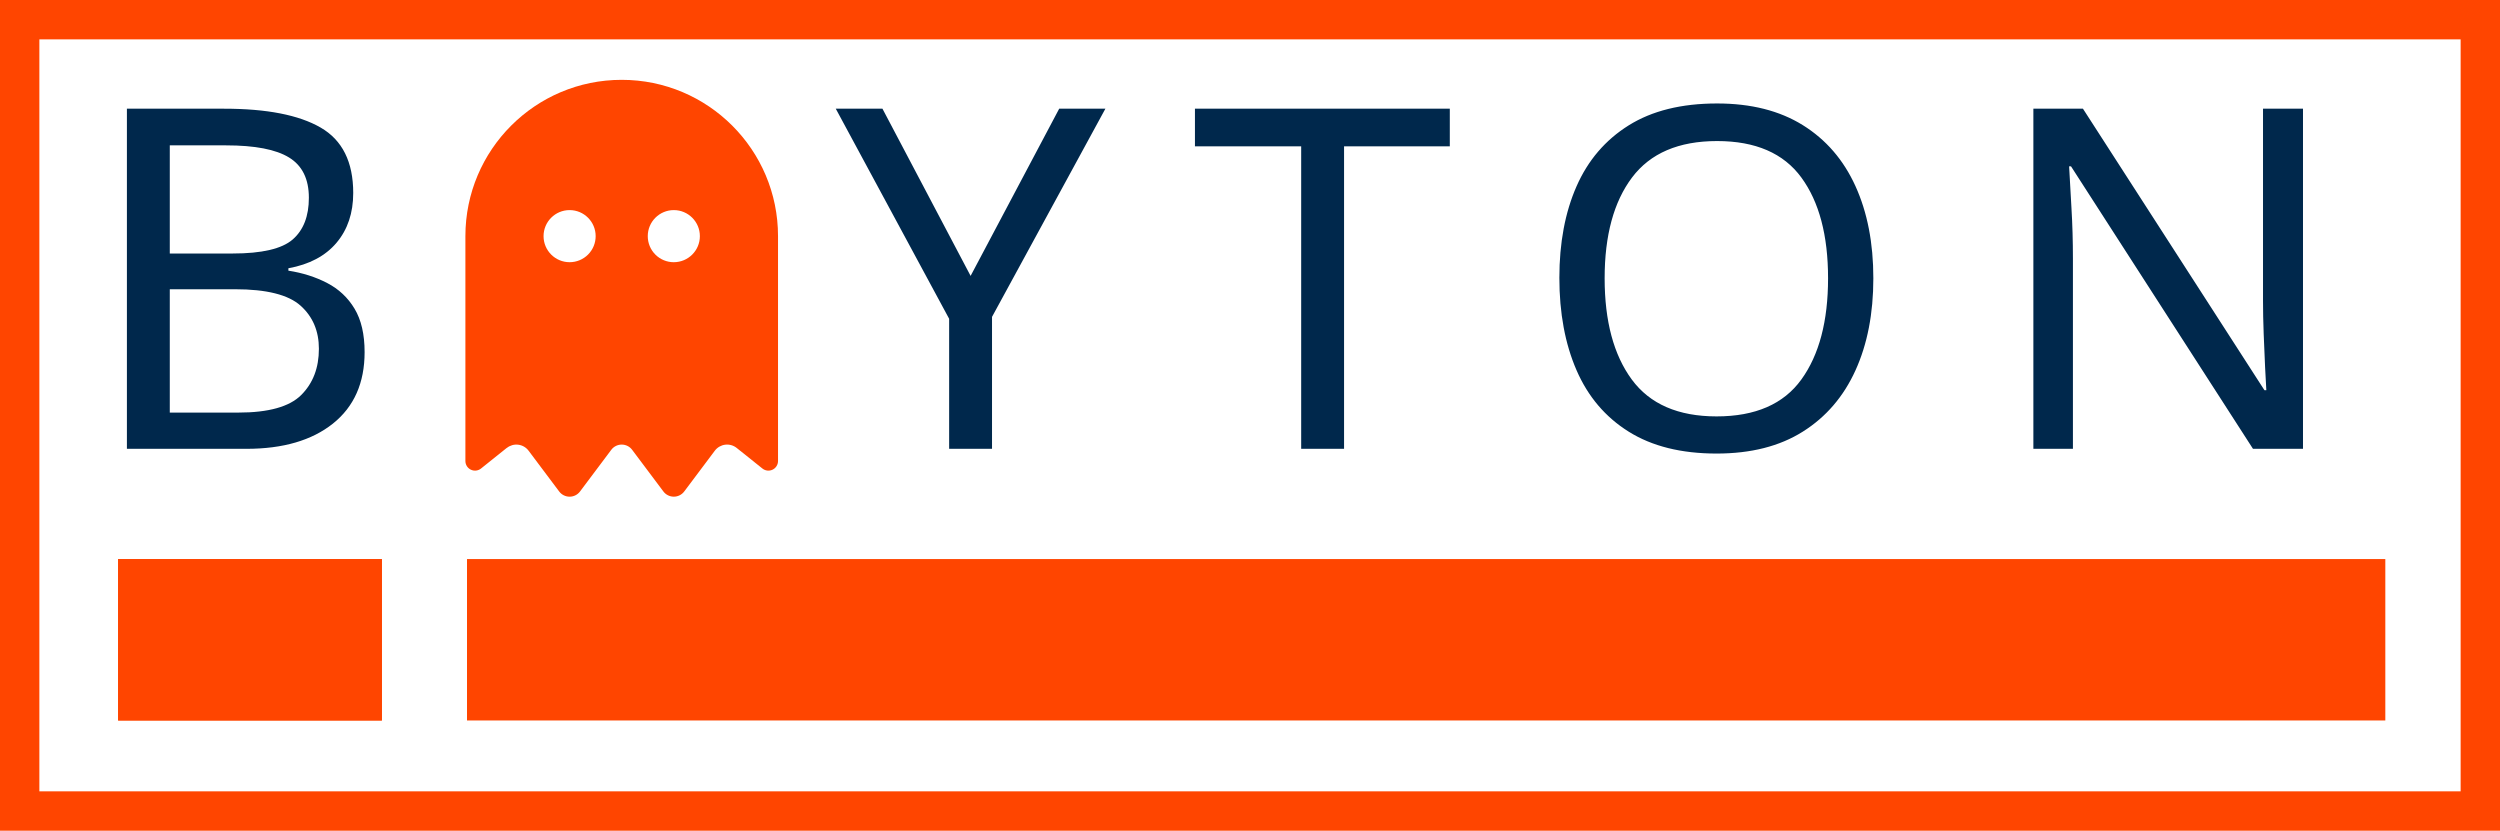
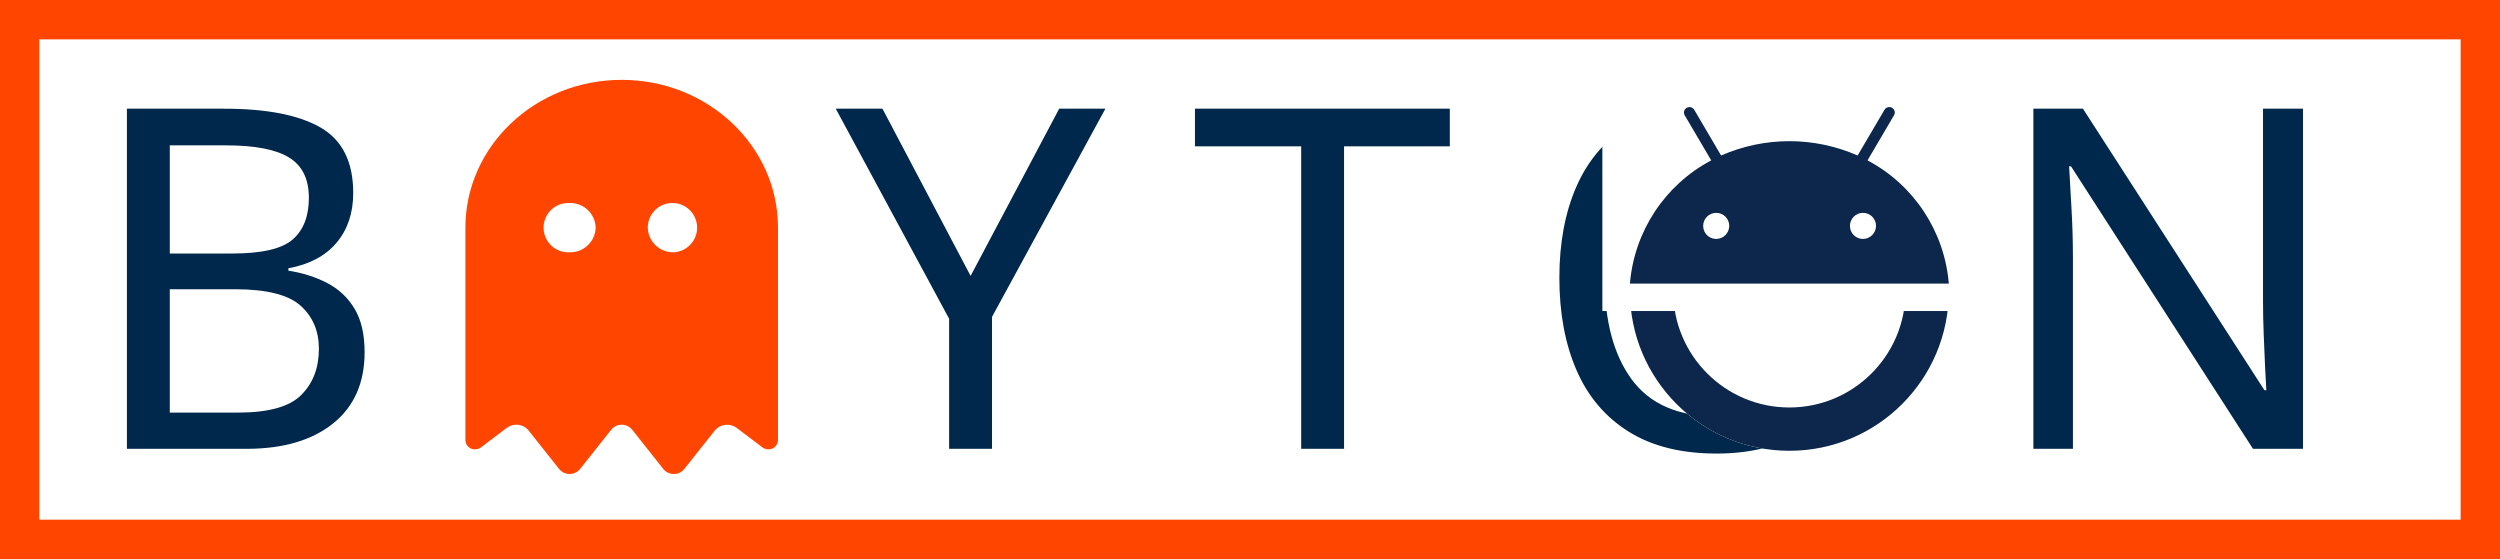
- <svg xmlns="http://www.w3.org/2000/svg" width="635" height="211" viewBox="0 0 635 211">
-   <g transform="translate(-1213 -347)">
-     <g transform="translate(1093 83)">
-       <g transform="translate(120 264)" fill="#fff" stroke="#ff4500" stroke-width="10">
-         <rect width="635" height="211" stroke="none" />
-         <rect x="5" y="5" width="625" height="201" fill="none" />
-       </g>
-       <g transform="translate(0.65 0.1)">
-         <g transform="translate(139.7 263.5)">
-           <text transform="translate(0.15 114.4)" fill="#00284c" font-size="121" font-family="Raleway-Medium, Raleway" font-weight="500" letter-spacing="0.178em">
-             <tspan x="0" y="0">BAYTON</tspan>
-           </text>
+ <svg xmlns="http://www.w3.org/2000/svg" width="635" height="142" viewBox="0 0 635 142">
+   <g transform="translate(-1213 -239)">
+     <g transform="translate(0 -108)">
+       <g transform="translate(1093 83)">
+         <g transform="translate(120 264)" fill="#fff" stroke="#ff4500" stroke-width="10">
+           <rect width="635" height="142" stroke="none" />
+           <rect x="5" y="5" width="625" height="132" fill="none" />
        </g>
-         <g transform="translate(237.97 405.6)" fill="#ff4500">
-           <path d="M 486.751 40.8 L 0.5 40.8 L 0.5 0.8 L 486.751 0.8 L 486.751 40.8 Z" stroke="none" />
-           <path d="M 1 1.3 L 1 40.3 L 486.251 40.3 L 486.251 1.3 L 1 1.3 M 0 0.3 L 487.251 0.3 L 487.251 41.3 L 0 41.3 L 0 0.3 Z" stroke="none" fill="#ff4500" />
-         </g>
-         <g transform="translate(149.35 405.9)" fill="#ff4500" stroke="#ff4500" stroke-width="1">
-           <rect width="67" height="41" stroke="none" />
-           <rect x="0.5" y="0.5" width="66" height="40" fill="none" />
+         <g transform="translate(0.65 0.1)">
+           <g transform="translate(139.7 263.5)">
+             <text transform="translate(0.15 114.4)" fill="#00284c" font-size="121" font-family="Raleway-Medium, Raleway" font-weight="500" letter-spacing="0.178em">
+               <tspan x="0" y="0">BAYTON</tspan>
+             </text>
+           </g>
        </g>
      </g>
+       <rect width="97" height="83" transform="translate(1328 393)" fill="#fff" />
+       <path d="M10.5,88.4,3.97,93.345a2.511,2.511,0,0,1-1.53.508A2.381,2.381,0,0,1,0,91.546v-54C0,16.815,17.784,0,39.7,0s39.7,16.815,39.7,37.541v54a2.381,2.381,0,0,1-2.44,2.307,2.511,2.511,0,0,1-1.53-.508L68.9,88.4a4.055,4.055,0,0,0-5.542.665l-7.775,9.8a3.425,3.425,0,0,1-5.294,0L42.35,88.848a3.425,3.425,0,0,0-5.294,0L29.116,98.859a3.425,3.425,0,0,1-5.294,0l-7.775-9.8a3.988,3.988,0,0,0-3.1-1.466,4.057,4.057,0,0,0-2.419.8ZM33.086,37.541a6.438,6.438,0,0,0-6.617-6.257,6.267,6.267,0,1,0,0,12.514A6.438,6.438,0,0,0,33.086,37.541ZM52.938,43.8a6.267,6.267,0,1,0-6.617-6.257A6.438,6.438,0,0,0,52.938,43.8Z" transform="translate(1331.211 367.282)" fill="#ff4500" />
    </g>
-     <rect width="97" height="83" transform="translate(1328 393)" fill="#fff" />
-     <path d="M10.5,93.49,3.97,98.721A2.442,2.442,0,0,1,0,96.819V39.7a39.7,39.7,0,0,1,79.407,0V96.819a2.442,2.442,0,0,1-3.97,1.9L68.9,93.49a3.9,3.9,0,0,0-5.542.7l-7.775,10.36a3.309,3.309,0,0,1-5.294,0L42.35,93.965a3.309,3.309,0,0,0-5.294,0l-7.941,10.588a3.309,3.309,0,0,1-5.294,0l-7.775-10.36a3.877,3.877,0,0,0-5.521-.7ZM33.086,39.7a6.617,6.617,0,1,0-6.617,6.617A6.61,6.61,0,0,0,33.086,39.7Zm19.852,6.617A6.617,6.617,0,1,0,46.321,39.7,6.61,6.61,0,0,0,52.938,46.321Z" transform="translate(1331.211 367.282)" fill="#ff4500" />
+     <g transform="translate(0 -734)">
+       <g transform="translate(1627 1006.5)" fill="#fff" stroke="#0c274b" stroke-width="11">
+         <circle cx="40.5" cy="40.5" r="40.5" stroke="none" />
+         <circle cx="40.5" cy="40.5" r="35" fill="none" />
+       </g>
+       <rect width="97" height="57" transform="translate(1620 995)" fill="#fff" />
+       <path d="M59.45,33.457a3.314,3.314,0,1,1,3.373-3.314,3.344,3.344,0,0,1-3.373,3.314m-37.281,0a3.314,3.314,0,1,1,3.373-3.314,3.344,3.344,0,0,1-3.373,3.314M60.66,13.5,67.4,2.03A1.365,1.365,0,0,0,66.888.148a1.416,1.416,0,0,0-1.916.5L58.146,12.264a43.069,43.069,0,0,0-34.673,0L16.648.651a1.416,1.416,0,0,0-1.916-.5,1.365,1.365,0,0,0-.514,1.882L20.96,13.5A39.065,39.065,0,0,0,.31,44.795h81A39.069,39.069,0,0,0,60.66,13.5" transform="translate(1626.69 1000.235)" fill="#0c274b" />
+     </g>
  </g>
</svg>
